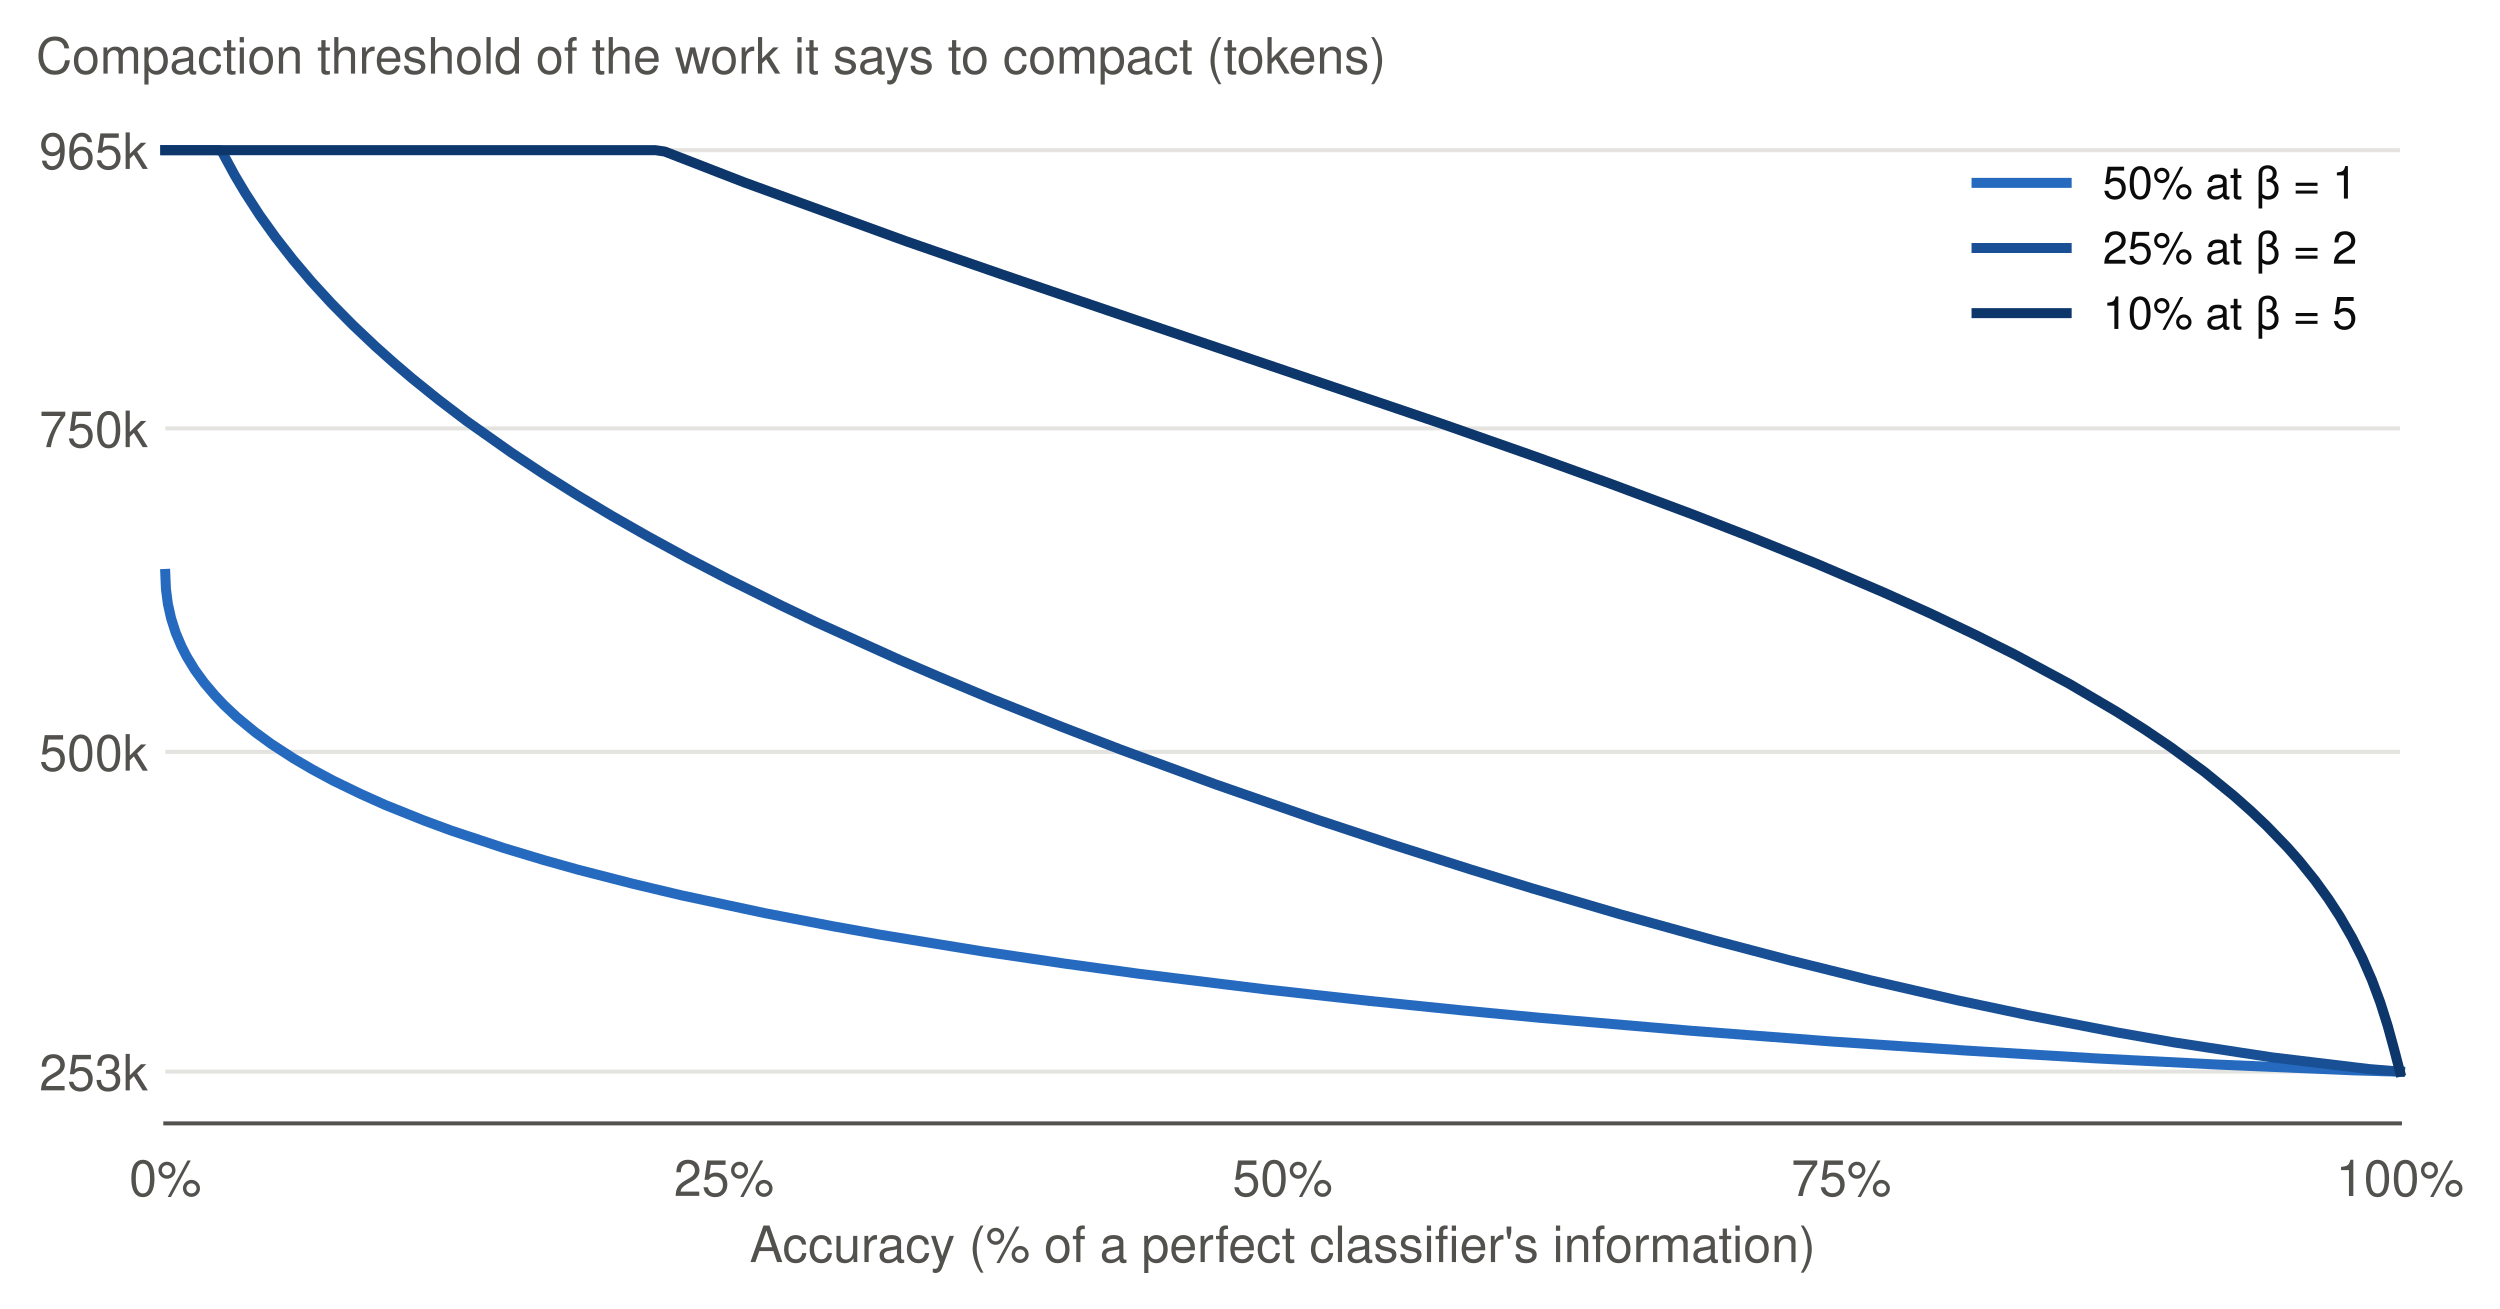
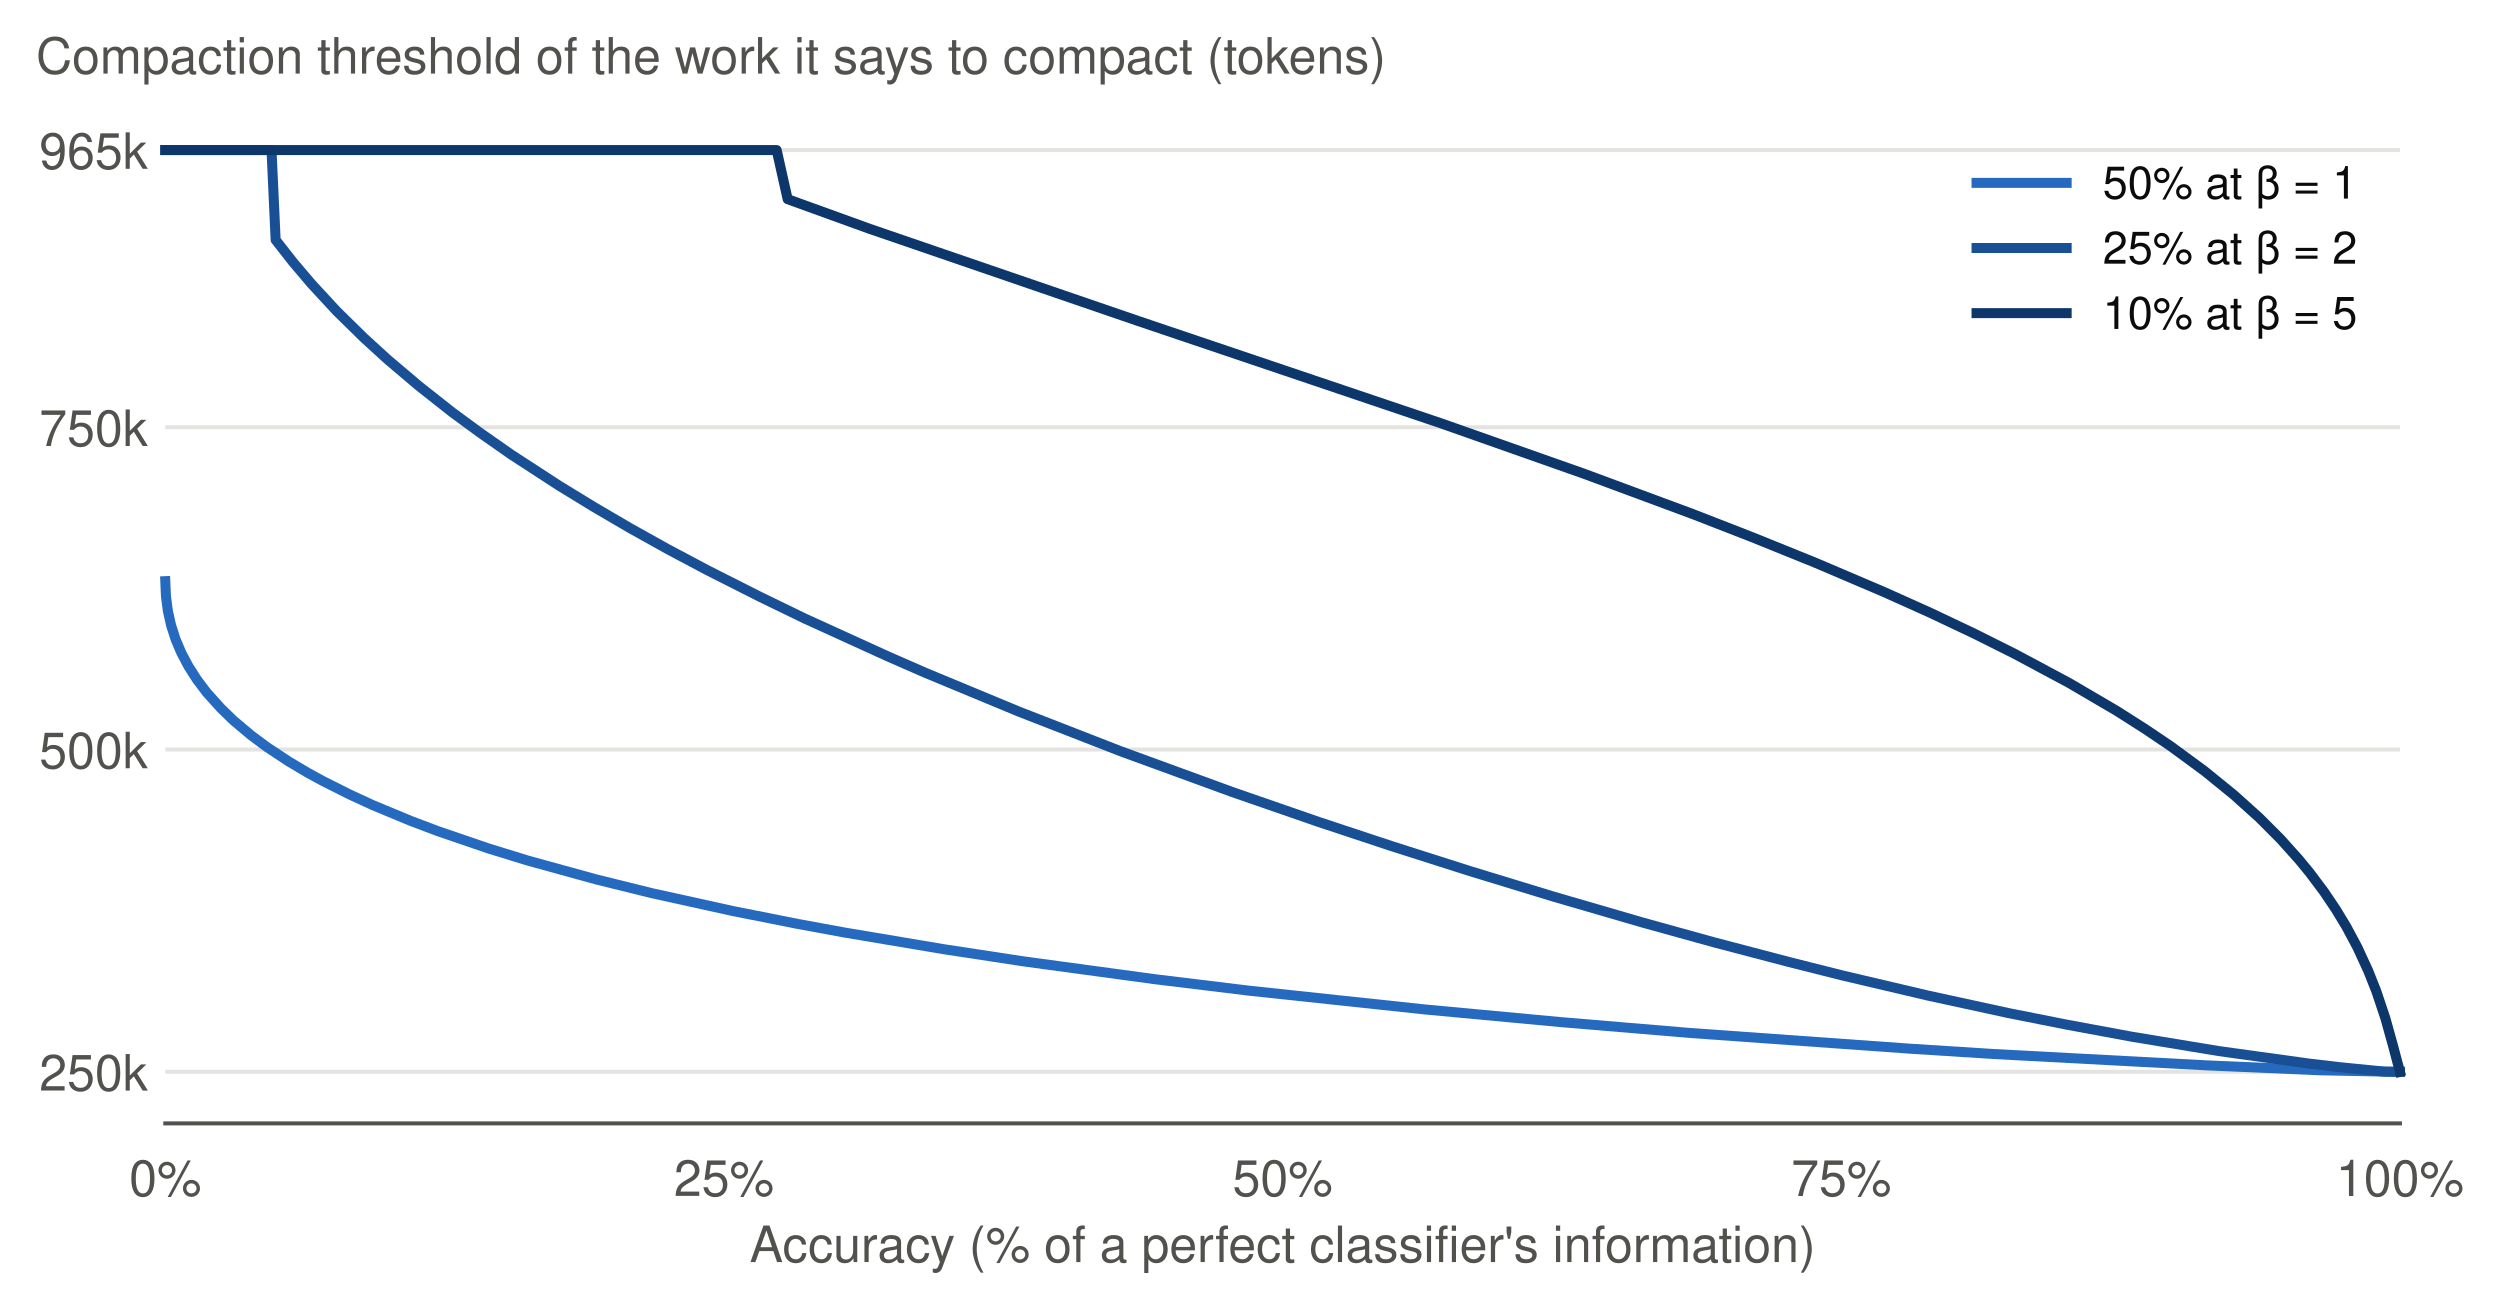
<svg xmlns="http://www.w3.org/2000/svg" width="499.408pt" height="261.454pt" viewBox="0 0 499.408 261.454" version="1.1">
  <defs>
    <style type="text/css">*{stroke-linejoin: round; stroke-linecap: butt}</style>
  </defs>
  <g id="figure_1">
    <g id="patch_1">
      <path d="M 0 261.454  L 499.408 261.454  L 499.408 0  L 0 0  L 0 261.454  z " style="fill: none" />
    </g>
    <g id="axes_1">
      <g id="patch_2">
        <path d="M 33.02 224.411  L 479.42 224.411  L 479.42 24.827  L 33.02 24.827  L 33.02 224.411  z " style="fill: none" />
      </g>
      <g id="matplotlib.axis_1">
        <g id="xtick_1">
          <g id="line2d_1" />
          <g id="text_1">
            <text style="font-size: 10px; font-family: 'Helvetica', 'Arial', 'DejaVu Sans'; text-anchor: middle; fill: #52514e" x="33.02" y="238.911" transform="rotate(-0 33.02 238.9111)">0%</text>
          </g>
        </g>
        <g id="xtick_2">
          <g id="line2d_2" />
          <g id="text_2">
            <text style="font-size: 10px; font-family: 'Helvetica', 'Arial', 'DejaVu Sans'; text-anchor: middle; fill: #52514e" x="144.62" y="238.911" transform="rotate(-0 144.62 238.9111)">25%</text>
          </g>
        </g>
        <g id="xtick_3">
          <g id="line2d_3" />
          <g id="text_3">
            <text style="font-size: 10px; font-family: 'Helvetica', 'Arial', 'DejaVu Sans'; text-anchor: middle; fill: #52514e" x="256.22" y="238.911" transform="rotate(-0 256.22 238.9111)">50%</text>
          </g>
        </g>
        <g id="xtick_4">
          <g id="line2d_4" />
          <g id="text_4">
            <text style="font-size: 10px; font-family: 'Helvetica', 'Arial', 'DejaVu Sans'; text-anchor: middle; fill: #52514e" x="367.82" y="238.911" transform="rotate(-0 367.82 238.9111)">75%</text>
          </g>
        </g>
        <g id="xtick_5">
          <g id="line2d_5" />
          <g id="text_5">
            <text style="font-size: 10px; font-family: 'Helvetica', 'Arial', 'DejaVu Sans'; text-anchor: middle; fill: #52514e" x="479.42" y="238.911" transform="rotate(-0 479.42 238.9111)">100%</text>
          </g>
        </g>
        <g id="text_6">
          <text style="font-size: 10px; font-family: 'Helvetica', 'Arial', 'DejaVu Sans'; text-anchor: middle; fill: #52514e" x="256.22" y="252.11" transform="rotate(-0 256.22 252.1103)">Accuracy (% of a perfect classifier's information)</text>
        </g>
      </g>
      <g id="matplotlib.axis_2">
        <g id="ytick_1">
          <g id="line2d_6">
-             <path d="M 33.02 214.071  L 479.42 214.071  " clip-path="url(#p38efda6e9a)" style="fill: none; stroke: #e4e3df; stroke-width: 0.8; stroke-linecap: square" />
+             <path d="M 33.02 214.11  L 479.42 214.11  " clip-path="url(#p38efda6e9a)" style="fill: none; stroke: #e4e3df; stroke-width: 0.8; stroke-linecap: square" />
          </g>
          <g id="line2d_7" />
          <g id="text_7">
-             <text style="font-size: 10px; font-family: 'Helvetica', 'Arial', 'DejaVu Sans'; text-anchor: end; fill: #52514e" x="29.52" y="217.821" transform="rotate(-0 29.52 217.8209)">253k</text>
+             <text style="font-size: 10px; font-family: 'Helvetica', 'Arial', 'DejaVu Sans'; text-anchor: end; fill: #52514e" x="29.52" y="217.86" transform="rotate(-0 29.52 217.86)">250k</text>
          </g>
        </g>
        <g id="ytick_2">
          <g id="line2d_8">
-             <path d="M 33.02 150.202  L 479.42 150.202  " clip-path="url(#p38efda6e9a)" style="fill: none; stroke: #e4e3df; stroke-width: 0.8; stroke-linecap: square" />
+             <path d="M 33.02 149.728  L 479.42 149.728  " clip-path="url(#p38efda6e9a)" style="fill: none; stroke: #e4e3df; stroke-width: 0.8; stroke-linecap: square" />
          </g>
          <g id="line2d_9" />
          <g id="text_8">
-             <text style="font-size: 10px; font-family: 'Helvetica', 'Arial', 'DejaVu Sans'; text-anchor: end; fill: #52514e" x="29.52" y="153.952" transform="rotate(-0 29.52 153.9521)">500k</text>
+             <text style="font-size: 10px; font-family: 'Helvetica', 'Arial', 'DejaVu Sans'; text-anchor: end; fill: #52514e" x="29.52" y="153.478" transform="rotate(-0 29.52 153.4781)">500k</text>
          </g>
        </g>
        <g id="ytick_3">
          <g id="line2d_10">
-             <path d="M 33.02 85.576  L 479.42 85.576  " clip-path="url(#p38efda6e9a)" style="fill: none; stroke: #e4e3df; stroke-width: 0.8; stroke-linecap: square" />
+             <path d="M 33.02 85.346  L 479.42 85.346  " clip-path="url(#p38efda6e9a)" style="fill: none; stroke: #e4e3df; stroke-width: 0.8; stroke-linecap: square" />
          </g>
          <g id="line2d_11" />
          <g id="text_9">
-             <text style="font-size: 10px; font-family: 'Helvetica', 'Arial', 'DejaVu Sans'; text-anchor: end; fill: #52514e" x="29.52" y="89.326" transform="rotate(-0 29.52 89.32583)">750k</text>
+             <text style="font-size: 10px; font-family: 'Helvetica', 'Arial', 'DejaVu Sans'; text-anchor: end; fill: #52514e" x="29.52" y="89.096" transform="rotate(-0 29.52 89.09613)">750k</text>
          </g>
        </g>
        <g id="ytick_4">
          <g id="line2d_12">
-             <path d="M 33.02 29.997  L 479.42 29.997  " clip-path="url(#p38efda6e9a)" style="fill: none; stroke: #e4e3df; stroke-width: 0.8; stroke-linecap: square" />
+             <path d="M 33.02 29.978  L 479.42 29.978  " clip-path="url(#p38efda6e9a)" style="fill: none; stroke: #e4e3df; stroke-width: 0.8; stroke-linecap: square" />
          </g>
          <g id="line2d_13" />
          <g id="text_10">
-             <text style="font-size: 10px; font-family: 'Helvetica', 'Arial', 'DejaVu Sans'; text-anchor: end; fill: #52514e" x="29.52" y="33.747" transform="rotate(-0 29.52 33.74721)">965k</text>
+             <text style="font-size: 10px; font-family: 'Helvetica', 'Arial', 'DejaVu Sans'; text-anchor: end; fill: #52514e" x="29.52" y="33.728" transform="rotate(-0 29.52 33.72767)">965k</text>
          </g>
        </g>
        <g id="text_11">
          <text style="font-size: 10px; font-family: 'Helvetica', 'Arial', 'DejaVu Sans'; text-anchor: start; fill: #52514e" x="7.2" y="14.7" transform="rotate(-0 7.2 14.7)">Compaction threshold of the work it says to compact (tokens)</text>
        </g>
      </g>
      <g id="line2d_14">
-         <path d="M 33.02 114.65  L 33.149 117.674  L 33.535 120.647  L 34.18 123.517  L 35.083 126.36  L 36.245 129.1  L 37.288 131.142  L 38.907 133.805  L 40.788 136.39  L 42.933 138.923  L 44.716 140.811  L 47.327 143.266  L 50.97 146.265  L 54.192 148.617  L 58.606 151.487  L 62.452 153.736  L 66.581 155.959  L 72.146 158.647  L 76.927 160.793  L 84.657 163.895  L 90.191 165.937  L 100.628 169.401  L 108.687 171.831  L 115.507 173.744  L 126.381 176.536  L 136.052 178.837  L 152.737 182.404  L 166.283 185.015  L 175.834 186.721  L 196.264 190.056  L 212.837 192.512  L 227.537 194.528  L 252.912 197.656  L 273.621 199.957  L 292.13 201.844  L 307.863 203.343  L 337.715 205.902  L 366.195 208.074  L 392.643 209.857  L 418.835 211.434  L 443.354 212.675  L 470.029 213.812  L 473.637 213.916  L 476.091 213.993  L 479.42 214.071  L 479.42 214.071  " style="fill: none; stroke: #256abf; stroke-width: 2; stroke-linecap: square" />
+         <path d="M 33.02 116.095  L 33.149 119.108  L 33.535 122.07  L 34.18 124.928  L 35.083 127.735  L 36.245 130.465  L 37.668 133.143  L 39.352 135.77  L 41.299 138.345  L 44.105 141.461  L 46.649 143.934  L 50.208 146.921  L 53.361 149.265  L 57.689 152.123  L 61.464 154.364  L 64.481 156.012  L 69.866 158.716  L 74.5 160.853  L 82.005 163.969  L 87.386 166.004  L 97.547 169.48  L 105.402 171.901  L 119.045 175.661  L 130.182 178.417  L 146.301 181.971  L 159.396 184.572  L 168.631 186.271  L 188.388 189.593  L 204.41 192.04  L 230.58 195.594  L 249.606 197.912  L 284.58 201.646  L 311.938 204.195  L 337.715 206.358  L 381.713 209.5  L 398.311 210.556  L 440.861 212.822  L 463.339 213.801  L 478.461 214.11  L 479.42 214.11  L 479.42 214.11  " style="fill: none; stroke: #256abf; stroke-width: 2; stroke-linecap: square" />
      </g>
      <g id="line2d_15">
-         <path d="M 33.02 29.997  L 43.849 29.997  L 44.431 30.48  L 46.916 35.056  L 48.945 38.468  L 51.874 42.992  L 55.061 47.438  L 58.51 51.859  L 62.225 56.253  L 66.209 60.596  L 70.469 64.913  L 75.008 69.205  L 78.6 72.41  L 82.355 75.616  L 87.62 79.855  L 93.188 84.094  L 102.125 90.402  L 108.486 94.616  L 115.18 98.829  L 122.218 103.043  L 129.613 107.257  L 137.377 111.496  L 145.525 115.736  L 156.276 121.061  L 163.041 124.292  L 179.802 131.866  L 187.427 135.149  L 198.036 139.596  L 212.049 145.179  L 223.906 149.755  L 242.875 156.709  L 263.427 163.843  L 278.124 168.703  L 293.721 173.667  L 306.079 177.467  L 323.551 182.611  L 342.34 187.833  L 357.45 191.814  L 373.607 195.82  L 391.04 199.827  L 405.251 202.826  L 422.878 206.238  L 434.098 208.203  L 453.699 211.201  L 473.182 213.554  L 479.42 214.071  L 479.42 214.071  " style="fill: none; stroke: #184f95; stroke-width: 2; stroke-linecap: square" />
+         <path d="M 33.02 29.978  L 54.24 29.978  L 55.061 47.927  L 58.51 52.331  L 62.225 56.709  L 67.248 62.143  L 72.703 67.499  L 77.384 71.774  L 83.643 77.079  L 90.366 82.385  L 96.088 86.582  L 102.125 90.806  L 111.791 97.089  L 118.655 101.287  L 125.87 105.511  L 133.448 109.734  L 141.402 113.957  L 151.898 119.263  L 160.759 123.563  L 177.32 131.109  L 184.855 134.405  L 203.537 142.157  L 223.906 150.089  L 246.185 158.226  L 263.427 164.201  L 278.124 169.068  L 293.721 174.039  L 310.335 179.112  L 328.116 184.288  L 342.34 188.228  L 357.45 192.194  L 368.093 194.873  L 385.069 198.864  L 401.172 202.367  L 412.832 204.684  L 425.902 207.105  L 443.211 209.964  L 461.248 212.462  L 467.378 213.183  L 476.415 214.084  L 479.42 214.11  L 479.42 214.11  " style="fill: none; stroke: #184f95; stroke-width: 2; stroke-linecap: square" />
      </g>
      <g id="line2d_16">
-         <path d="M 33.02 29.997  L 130.914 29.997  L 132.788 30.274  L 148.716 36.452  L 181.134 48.24  L 199.939 54.754  L 227.289 64.06  L 287.957 84.637  L 306.527 91.152  L 321.704 96.632  L 338.179 102.784  L 350.024 107.386  L 362.692 112.53  L 376.342 118.372  L 385.577 122.534  L 394.384 126.722  L 402.471 130.755  L 413.342 136.597  L 422.833 142.181  L 428.46 145.748  L 433.579 149.212  L 440.384 154.201  L 446.244 158.983  L 449.689 162.034  L 452.799 164.981  L 456.894 169.22  L 459.292 171.935  L 462.433 175.838  L 465.108 179.535  L 467.383 183.024  L 469.875 187.341  L 471.867 191.297  L 473.806 195.743  L 475.496 200.267  L 476.995 204.997  L 478.259 209.625  L 479.42 214.071  L 479.42 214.071  " style="fill: none; stroke: #0d366b; stroke-width: 2; stroke-linecap: square" />
+         <path d="M 33.02 29.978  L 155.145 29.978  L 157.347 39.789  L 173.643 45.687  L 227.289 64.1  L 287.957 84.599  L 316.512 94.669  L 338.179 102.703  L 350.024 107.313  L 362.692 112.438  L 376.342 118.258  L 385.577 122.404  L 394.384 126.576  L 402.471 130.62  L 413.342 136.44  L 422.833 142.002  L 428.46 145.582  L 433.579 149.033  L 440.384 154.029  L 446.244 158.793  L 451.286 163.326  L 455.601 167.652  L 459.292 171.772  L 461.444 174.399  L 464.264 178.159  L 466.667 181.739  L 468.695 185.087  L 470.928 189.259  L 473.096 193.971  L 474.721 198.066  L 476.513 203.423  L 478.027 208.856  L 479.42 214.11  L 479.42 214.11  " style="fill: none; stroke: #0d366b; stroke-width: 2; stroke-linecap: square" />
      </g>
      <g id="patch_3">
        <path d="M 33.02 224.411  L 479.42 224.411  " style="fill: none; stroke: #52514e; stroke-width: 0.8; stroke-linejoin: miter; stroke-linecap: square" />
      </g>
      <g id="legend_1">
        <g id="line2d_17">
          <path d="M 394.842 36.527  L 403.842 36.527  L 412.842 36.527  " style="fill: none; stroke: #256abf; stroke-width: 2; stroke-linecap: square" />
        </g>
        <g id="text_12">
          <text style="font-size: 9px; font-family: 'Helvetica', 'Arial', 'DejaVu Sans'; text-anchor: start; fill: #0b0b0b" x="420.043" y="39.677" transform="rotate(-0 420.0425 39.67711)">50% at β = 1</text>
        </g>
        <g id="line2d_18">
          <path d="M 394.842 49.539  L 403.842 49.539  L 412.842 49.539  " style="fill: none; stroke: #184f95; stroke-width: 2; stroke-linecap: square" />
        </g>
        <g id="text_13">
          <text style="font-size: 9px; font-family: 'Helvetica', 'Arial', 'DejaVu Sans'; text-anchor: start; fill: #0b0b0b" x="420.043" y="52.689" transform="rotate(-0 420.0425 52.68914)">25% at β = 2</text>
        </g>
        <g id="line2d_19">
          <path d="M 394.842 62.551  L 403.842 62.551  L 412.842 62.551  " style="fill: none; stroke: #0d366b; stroke-width: 2; stroke-linecap: square" />
        </g>
        <g id="text_14">
          <text style="font-size: 9px; font-family: 'Helvetica', 'Arial', 'DejaVu Sans'; text-anchor: start; fill: #0b0b0b" x="420.043" y="65.701" transform="rotate(-0 420.0425 65.70117)">10% at β = 5</text>
        </g>
      </g>
    </g>
  </g>
  <defs>
    <clipPath id="p38efda6e9a">
      <rect x="33.02" y="24.827" width="446.4" height="199.584" />
    </clipPath>
  </defs>
</svg>
